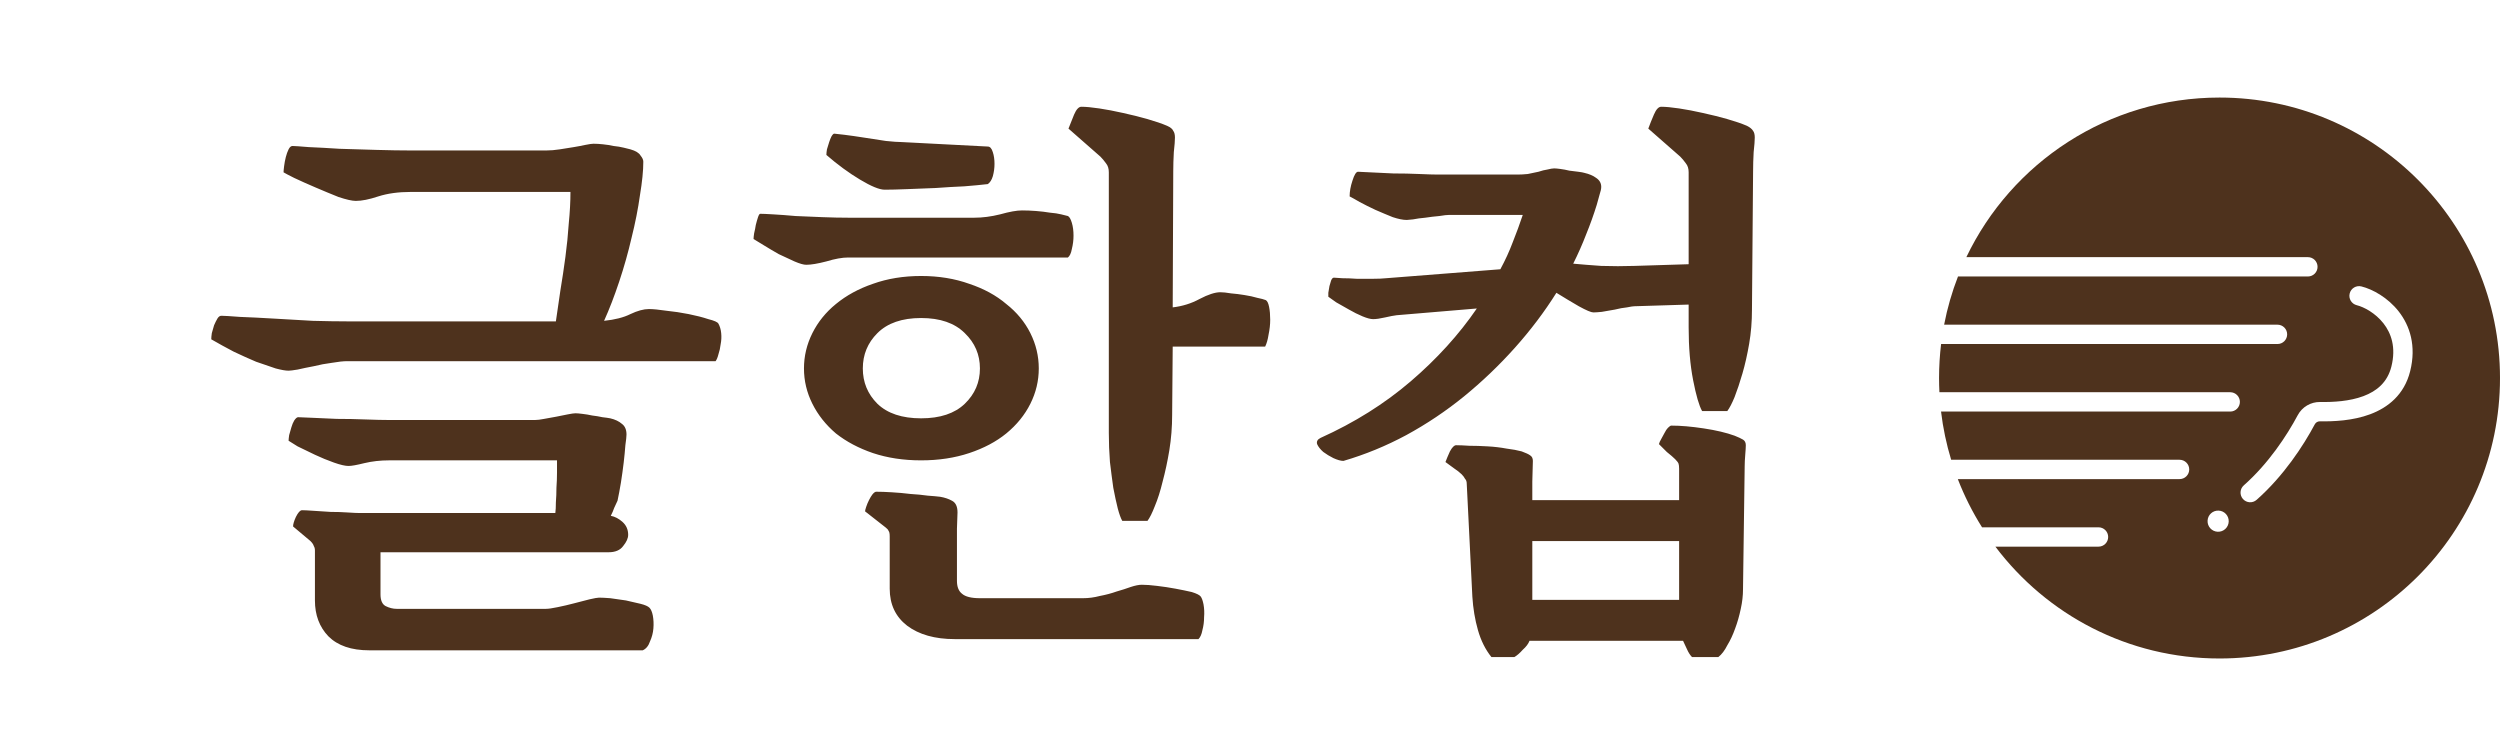
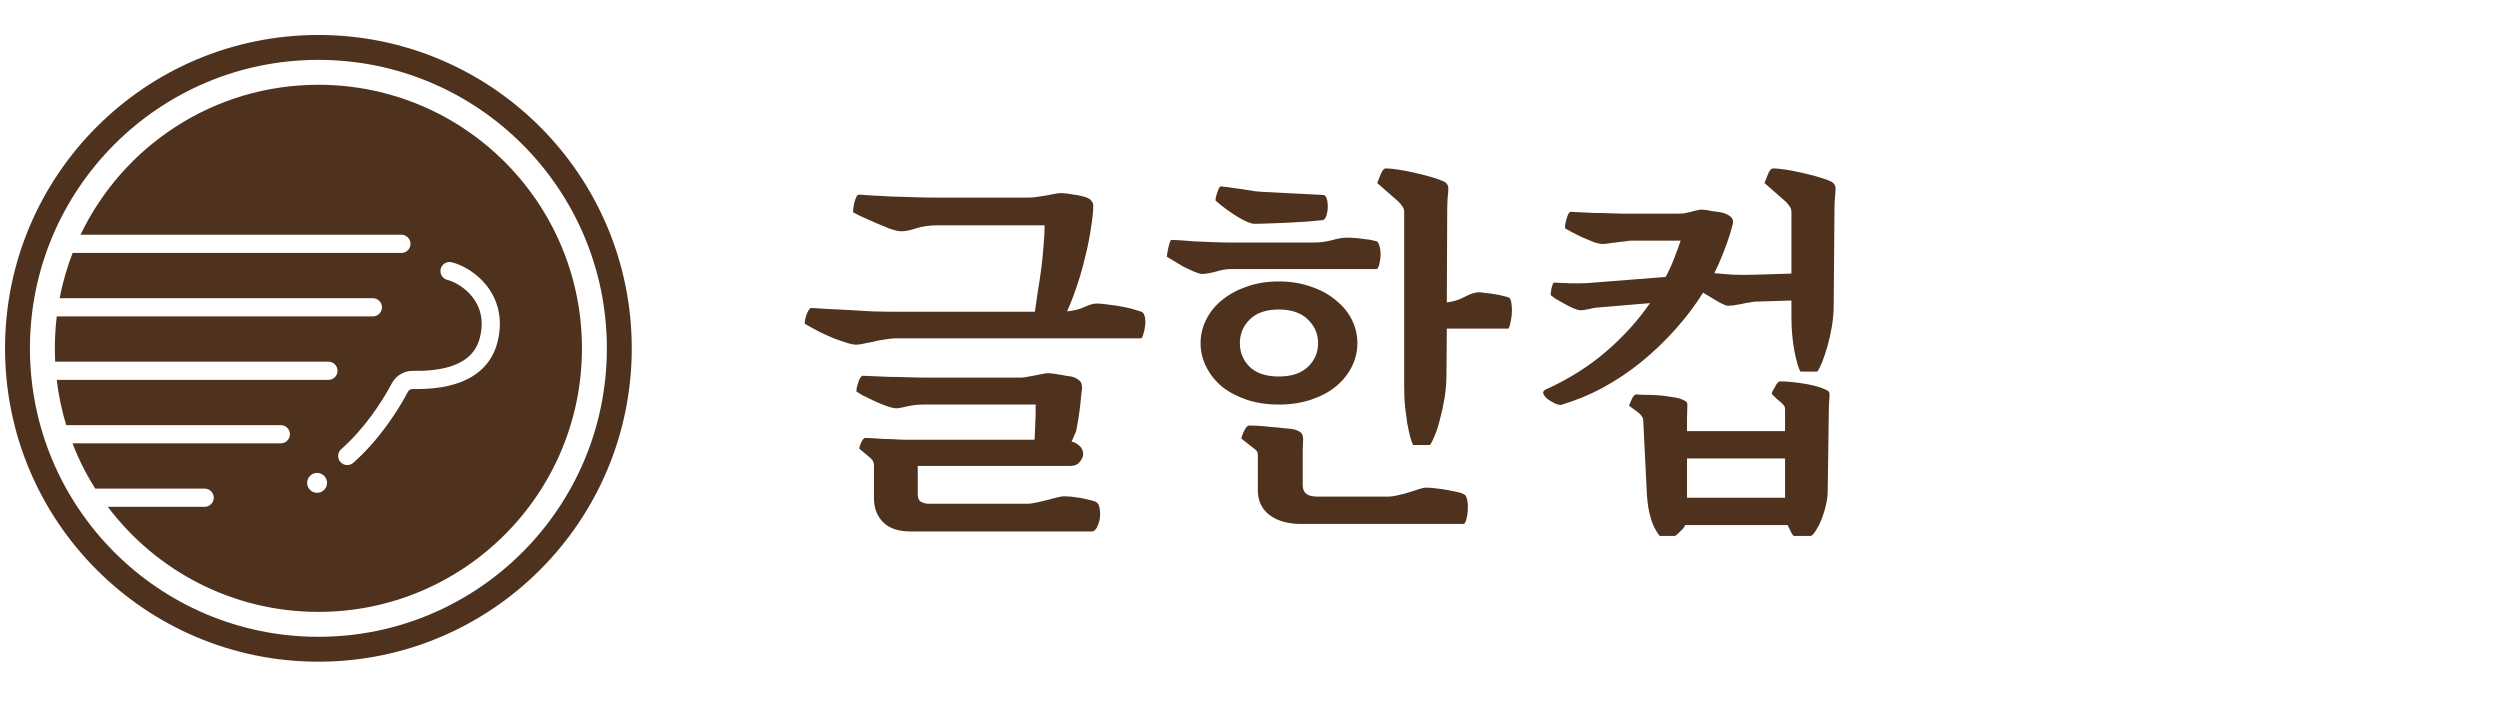
- <svg xmlns="http://www.w3.org/2000/svg" width="182" height="55" viewBox="0 0 182 55" fill="none">
-   <path fill-rule="evenodd" clip-rule="evenodd" d="M161.581 47.938C172.858 47.938 182 38.797 182 27.52C182 16.243 172.858 7.102 161.581 7.102C153.456 7.102 146.438 11.848 143.151 18.72H168.014C168.403 18.72 168.718 19.036 168.718 19.424C168.718 19.813 168.403 20.128 168.014 20.128H142.542C142.105 21.253 141.765 22.426 141.532 23.637H165.801C166.19 23.637 166.505 23.952 166.505 24.341C166.505 24.73 166.19 25.045 165.801 25.045H141.312C141.214 25.856 141.163 26.682 141.163 27.52C141.163 27.867 141.172 28.212 141.189 28.554H162.36C162.748 28.554 163.064 28.869 163.064 29.258C163.064 29.647 162.748 29.962 162.36 29.962H141.308C141.451 31.167 141.7 32.34 142.044 33.471H158.672C159.06 33.471 159.376 33.786 159.376 34.175C159.376 34.564 159.06 34.879 158.672 34.879H142.529C143.006 36.111 143.598 37.285 144.293 38.388H152.771C153.16 38.388 153.475 38.703 153.475 39.092C153.475 39.481 153.16 39.796 152.771 39.796H145.264C148.991 44.741 154.913 47.938 161.581 47.938ZM171.911 20.852C171.533 20.757 171.151 20.987 171.057 21.364C170.962 21.741 171.192 22.123 171.569 22.218C172.102 22.351 172.925 22.788 173.515 23.539C174.081 24.261 174.443 25.285 174.094 26.681C173.806 27.833 173.036 28.472 172.054 28.839C171.044 29.216 169.86 29.281 168.907 29.265C168.223 29.254 167.593 29.628 167.273 30.229C166.49 31.698 165.15 33.743 163.349 35.334C163.057 35.591 163.03 36.036 163.287 36.327C163.544 36.619 163.989 36.647 164.281 36.389C166.252 34.648 167.686 32.447 168.516 30.891C168.589 30.754 168.731 30.67 168.883 30.673C169.886 30.689 171.284 30.63 172.547 30.158C173.838 29.676 175.031 28.741 175.46 27.023C175.921 25.179 175.44 23.713 174.623 22.67C173.828 21.658 172.728 21.056 171.911 20.852ZM162.25 37.974C162.232 38.4 161.873 38.73 161.447 38.711C161.022 38.693 160.692 38.334 160.711 37.908C160.729 37.483 161.088 37.153 161.514 37.172C161.939 37.19 162.269 37.549 162.25 37.974Z" fill="#4E321D" />
-   <path d="M52.299 23.56C52.408 23.75 52.476 23.981 52.503 24.253C52.53 24.525 52.517 24.797 52.462 25.069C52.435 25.314 52.381 25.559 52.299 25.803C52.245 26.021 52.177 26.184 52.095 26.293H25.293C24.994 26.293 24.613 26.334 24.151 26.415C23.715 26.47 23.28 26.551 22.845 26.66C22.41 26.742 22.016 26.823 21.662 26.905C21.336 26.959 21.118 26.986 21.009 26.986C20.792 26.986 20.479 26.932 20.071 26.823C19.663 26.687 19.187 26.524 18.643 26.334C18.127 26.116 17.582 25.871 17.011 25.599C16.44 25.3 15.896 25.001 15.38 24.702C15.38 24.593 15.393 24.444 15.42 24.253C15.475 24.063 15.529 23.872 15.584 23.682C15.665 23.492 15.747 23.328 15.828 23.192C15.91 23.056 16.005 22.988 16.114 22.988C16.304 22.988 16.753 23.016 17.46 23.07C18.194 23.097 19.01 23.138 19.908 23.192C20.832 23.247 21.784 23.301 22.764 23.356C23.743 23.383 24.586 23.396 25.293 23.396H40.468C40.577 22.689 40.686 21.941 40.795 21.153C40.931 20.337 41.053 19.521 41.162 18.705C41.271 17.889 41.352 17.073 41.407 16.257C41.488 15.441 41.529 14.68 41.529 13.973H29.903C29.005 13.973 28.216 14.082 27.537 14.299C26.884 14.517 26.34 14.626 25.905 14.626C25.633 14.626 25.211 14.53 24.64 14.34C24.096 14.122 23.539 13.891 22.968 13.646C22.396 13.402 21.88 13.171 21.417 12.953C20.982 12.735 20.724 12.599 20.642 12.545C20.642 12.463 20.656 12.314 20.683 12.096C20.71 11.879 20.751 11.661 20.805 11.444C20.86 11.226 20.928 11.036 21.009 10.872C21.091 10.709 21.186 10.628 21.295 10.628C21.431 10.628 21.825 10.655 22.478 10.709C23.131 10.736 23.878 10.777 24.722 10.832C25.592 10.859 26.489 10.886 27.414 10.913C28.339 10.94 29.168 10.954 29.903 10.954H39.775C40.074 10.954 40.401 10.927 40.754 10.872C41.108 10.818 41.448 10.764 41.774 10.709C42.1 10.655 42.386 10.6 42.631 10.546C42.903 10.492 43.093 10.464 43.202 10.464C43.419 10.464 43.651 10.478 43.895 10.505C44.167 10.532 44.426 10.573 44.67 10.628C44.942 10.655 45.187 10.696 45.405 10.75C45.622 10.804 45.785 10.845 45.894 10.872C46.275 10.981 46.52 11.131 46.629 11.321C46.764 11.484 46.833 11.634 46.833 11.77C46.833 12.423 46.751 13.239 46.588 14.218C46.452 15.197 46.248 16.23 45.976 17.318C45.731 18.379 45.432 19.439 45.078 20.5C44.725 21.561 44.358 22.513 43.977 23.356C44.766 23.274 45.405 23.111 45.894 22.866C46.411 22.621 46.86 22.499 47.24 22.499C47.54 22.499 47.961 22.54 48.505 22.621C49.049 22.676 49.593 22.757 50.137 22.866C50.681 22.975 51.157 23.097 51.565 23.233C52 23.342 52.245 23.451 52.299 23.56ZM47.281 44.243C47.39 44.352 47.472 44.542 47.526 44.814C47.58 45.113 47.594 45.426 47.567 45.752C47.54 46.078 47.458 46.391 47.322 46.69C47.213 47.017 47.036 47.234 46.792 47.343H26.884C25.578 47.343 24.586 47.003 23.906 46.323C23.253 45.643 22.927 44.773 22.927 43.712V40.082C22.927 39.946 22.899 39.837 22.845 39.755C22.818 39.646 22.736 39.524 22.6 39.388L21.336 38.327C21.336 38.164 21.404 37.933 21.54 37.634C21.703 37.307 21.852 37.144 21.988 37.144C22.152 37.144 22.424 37.158 22.804 37.185C23.212 37.212 23.634 37.239 24.069 37.267C24.504 37.267 24.912 37.28 25.293 37.307C25.701 37.335 26 37.348 26.19 37.348H40.428C40.455 37.158 40.468 36.9 40.468 36.573C40.496 36.22 40.509 35.866 40.509 35.513C40.536 35.132 40.55 34.765 40.55 34.411C40.55 34.057 40.55 33.758 40.55 33.514H28.312C27.686 33.514 27.088 33.582 26.517 33.718C25.973 33.854 25.592 33.922 25.374 33.922C25.13 33.922 24.776 33.84 24.314 33.677C23.851 33.514 23.389 33.323 22.927 33.106C22.464 32.888 22.043 32.684 21.662 32.494C21.308 32.276 21.091 32.14 21.009 32.086C21.009 32.004 21.023 31.868 21.05 31.678C21.105 31.488 21.159 31.297 21.213 31.107C21.268 30.916 21.336 30.753 21.417 30.617C21.526 30.454 21.621 30.372 21.703 30.372C21.812 30.372 22.138 30.386 22.682 30.413C23.226 30.44 23.838 30.468 24.518 30.495C25.225 30.495 25.918 30.508 26.598 30.536C27.305 30.563 27.877 30.576 28.312 30.576H38.959C39.122 30.576 39.34 30.549 39.612 30.495C39.911 30.44 40.21 30.386 40.509 30.332C40.809 30.277 41.08 30.223 41.325 30.168C41.597 30.114 41.788 30.087 41.896 30.087C42.005 30.087 42.168 30.1 42.386 30.128C42.631 30.155 42.875 30.196 43.12 30.25C43.365 30.277 43.61 30.318 43.855 30.372C44.099 30.4 44.29 30.427 44.426 30.454C44.779 30.536 45.065 30.672 45.282 30.862C45.5 31.025 45.609 31.284 45.609 31.637C45.609 31.773 45.581 32.031 45.527 32.412C45.5 32.793 45.459 33.214 45.405 33.677C45.35 34.139 45.282 34.629 45.201 35.145C45.119 35.635 45.038 36.07 44.956 36.451C44.874 36.641 44.793 36.818 44.711 36.981C44.657 37.144 44.575 37.335 44.466 37.552C44.766 37.607 45.051 37.756 45.323 38.001C45.595 38.246 45.731 38.559 45.731 38.939C45.731 39.184 45.609 39.456 45.364 39.755C45.146 40.054 44.793 40.204 44.303 40.204H27.7V43.264C27.7 43.699 27.822 43.984 28.067 44.12C28.339 44.256 28.611 44.324 28.883 44.324H39.734C39.925 44.324 40.21 44.283 40.591 44.202C40.999 44.12 41.407 44.025 41.815 43.916C42.223 43.807 42.59 43.712 42.916 43.631C43.27 43.549 43.501 43.508 43.61 43.508C43.8 43.508 44.072 43.522 44.426 43.549C44.806 43.604 45.187 43.658 45.568 43.712C45.949 43.794 46.302 43.876 46.629 43.957C46.955 44.039 47.172 44.134 47.281 44.243ZM92.145 21.846C92.253 21.901 92.335 22.064 92.389 22.336C92.444 22.608 92.471 22.921 92.471 23.274C92.471 23.628 92.43 23.995 92.349 24.375C92.294 24.729 92.213 25.015 92.104 25.232H85.373L85.332 30.209C85.332 31.079 85.264 31.936 85.128 32.779C84.992 33.595 84.829 34.357 84.638 35.064C84.475 35.744 84.285 36.342 84.067 36.859C83.877 37.348 83.7 37.702 83.537 37.919H81.701C81.592 37.729 81.484 37.43 81.375 37.022C81.266 36.587 81.157 36.084 81.048 35.513C80.967 34.941 80.885 34.316 80.804 33.636C80.749 32.929 80.722 32.222 80.722 31.515V12.545C80.722 12.273 80.654 12.056 80.518 11.892C80.382 11.702 80.246 11.539 80.11 11.403L77.785 9.363C77.921 9.037 78.057 8.697 78.193 8.343C78.356 7.962 78.533 7.772 78.723 7.772C79.049 7.772 79.484 7.813 80.028 7.894C80.572 7.976 81.144 8.085 81.742 8.221C82.367 8.357 82.966 8.506 83.537 8.669C84.108 8.833 84.584 8.996 84.965 9.159C85.209 9.268 85.359 9.39 85.413 9.526C85.495 9.635 85.536 9.798 85.536 10.016C85.536 10.233 85.509 10.587 85.454 11.076C85.427 11.566 85.413 12.028 85.413 12.463L85.373 22.377C86.08 22.295 86.732 22.091 87.331 21.765C87.956 21.438 88.459 21.275 88.84 21.275C89.031 21.275 89.289 21.302 89.615 21.357C89.942 21.384 90.268 21.425 90.594 21.479C90.948 21.534 91.261 21.602 91.533 21.683C91.805 21.738 92.009 21.792 92.145 21.846ZM71.91 13.402C71.448 13.456 70.877 13.511 70.197 13.565C69.544 13.592 68.851 13.633 68.116 13.687C67.409 13.714 66.716 13.742 66.036 13.769C65.383 13.796 64.839 13.81 64.404 13.81C64.023 13.81 63.425 13.565 62.609 13.075C61.793 12.586 60.977 11.988 60.161 11.28C60.161 11.172 60.175 11.036 60.202 10.872C60.257 10.682 60.311 10.505 60.365 10.342C60.42 10.179 60.474 10.043 60.529 9.934C60.61 9.798 60.678 9.73 60.732 9.73C60.787 9.73 61.032 9.757 61.467 9.812C61.902 9.866 62.378 9.934 62.895 10.016C63.438 10.097 63.969 10.179 64.486 10.261C65.002 10.315 65.383 10.342 65.628 10.342L71.91 10.668C72.073 10.668 72.196 10.804 72.277 11.076C72.359 11.321 72.4 11.607 72.4 11.933C72.4 12.232 72.359 12.531 72.277 12.831C72.196 13.102 72.073 13.293 71.91 13.402ZM61.752 18.746C61.317 18.746 60.787 18.841 60.161 19.031C59.536 19.195 59.046 19.276 58.693 19.276C58.502 19.276 58.217 19.195 57.836 19.031C57.482 18.868 57.102 18.691 56.694 18.501C56.313 18.284 55.946 18.066 55.592 17.848C55.239 17.631 54.994 17.481 54.858 17.4C54.858 17.318 54.872 17.182 54.899 16.992C54.953 16.774 54.994 16.57 55.021 16.38C55.075 16.162 55.13 15.972 55.184 15.809C55.239 15.645 55.293 15.564 55.347 15.564C55.511 15.564 55.823 15.577 56.286 15.605C56.775 15.632 57.319 15.673 57.918 15.727C58.543 15.754 59.196 15.781 59.876 15.809C60.556 15.836 61.181 15.849 61.752 15.849H70.931C71.529 15.849 72.155 15.768 72.808 15.605C73.488 15.414 74.018 15.319 74.399 15.319C74.725 15.319 75.065 15.333 75.419 15.36C75.772 15.387 76.112 15.428 76.439 15.482C76.765 15.509 77.037 15.55 77.254 15.605C77.499 15.659 77.662 15.7 77.744 15.727C77.853 15.781 77.948 15.945 78.029 16.216C78.111 16.488 78.152 16.801 78.152 17.155C78.152 17.481 78.111 17.808 78.029 18.134C77.975 18.433 77.88 18.637 77.744 18.746H61.752ZM75.623 26.823C75.623 27.721 75.419 28.577 75.011 29.393C74.603 30.209 74.018 30.93 73.257 31.555C72.522 32.154 71.625 32.63 70.564 32.983C69.503 33.337 68.334 33.514 67.056 33.514C65.777 33.514 64.608 33.337 63.547 32.983C62.514 32.63 61.616 32.154 60.855 31.555C60.12 30.93 59.549 30.209 59.141 29.393C58.733 28.577 58.529 27.721 58.529 26.823C58.529 25.926 58.733 25.069 59.141 24.253C59.549 23.437 60.12 22.73 60.855 22.132C61.616 21.506 62.514 21.017 63.547 20.663C64.608 20.282 65.777 20.092 67.056 20.092C68.334 20.092 69.503 20.282 70.564 20.663C71.625 21.017 72.522 21.506 73.257 22.132C74.018 22.73 74.603 23.437 75.011 24.253C75.419 25.069 75.623 25.926 75.623 26.823ZM62.813 26.823C62.813 27.829 63.166 28.686 63.874 29.393C64.608 30.1 65.669 30.454 67.056 30.454C68.443 30.454 69.503 30.1 70.238 29.393C70.972 28.686 71.339 27.829 71.339 26.823C71.339 25.817 70.972 24.96 70.238 24.253C69.503 23.519 68.443 23.152 67.056 23.152C65.669 23.152 64.608 23.519 63.874 24.253C63.166 24.96 62.813 25.817 62.813 26.823ZM83.129 42.57C83.428 42.57 83.795 42.597 84.23 42.652C84.693 42.706 85.141 42.774 85.577 42.856C86.012 42.937 86.406 43.019 86.76 43.1C87.113 43.209 87.331 43.318 87.412 43.427C87.494 43.536 87.562 43.726 87.616 43.998C87.671 44.297 87.684 44.61 87.657 44.936C87.657 45.263 87.616 45.575 87.535 45.874C87.48 46.174 87.385 46.391 87.249 46.527H69.503C68.062 46.527 66.906 46.201 66.036 45.548C65.193 44.895 64.771 43.998 64.771 42.856V39.062C64.771 38.844 64.744 38.708 64.689 38.654C64.662 38.572 64.594 38.491 64.486 38.409L62.976 37.226C62.976 37.172 63.003 37.063 63.058 36.9C63.112 36.736 63.18 36.573 63.262 36.41C63.343 36.247 63.425 36.111 63.507 36.002C63.615 35.866 63.711 35.798 63.792 35.798C64.118 35.798 64.499 35.812 64.934 35.839C65.397 35.866 65.845 35.907 66.281 35.961C66.743 35.989 67.164 36.029 67.545 36.084C67.926 36.111 68.225 36.138 68.443 36.165C68.769 36.22 69.055 36.315 69.299 36.451C69.571 36.587 69.707 36.872 69.707 37.307L69.666 38.491V42.285C69.666 42.72 69.789 43.032 70.034 43.223C70.278 43.44 70.714 43.549 71.339 43.549H78.845C79.253 43.549 79.661 43.495 80.069 43.386C80.504 43.304 80.912 43.196 81.293 43.06C81.674 42.951 82.014 42.842 82.313 42.733C82.639 42.624 82.911 42.57 83.129 42.57ZM127.176 9.159C127.394 9.268 127.543 9.39 127.625 9.526C127.707 9.635 127.747 9.798 127.747 10.016C127.747 10.233 127.72 10.587 127.666 11.076C127.639 11.566 127.625 12.028 127.625 12.463L127.543 22.54C127.543 23.41 127.475 24.239 127.339 25.028C127.203 25.817 127.04 26.538 126.85 27.19C126.66 27.843 126.469 28.414 126.279 28.904C126.088 29.366 125.912 29.706 125.748 29.924H123.913C123.695 29.543 123.478 28.795 123.26 27.68C123.042 26.565 122.934 25.287 122.934 23.845V22.173L118.976 22.295C118.895 22.295 118.718 22.322 118.446 22.377C118.174 22.404 117.875 22.458 117.549 22.54C117.222 22.594 116.91 22.648 116.61 22.703C116.338 22.73 116.134 22.744 115.998 22.744C115.835 22.744 115.482 22.594 114.938 22.295C114.421 21.996 113.877 21.669 113.306 21.316C112.436 22.703 111.429 24.036 110.287 25.314C109.145 26.592 107.907 27.775 106.575 28.863C105.269 29.924 103.869 30.862 102.373 31.678C100.904 32.467 99.381 33.092 97.804 33.554C97.614 33.554 97.369 33.486 97.07 33.35C96.798 33.214 96.553 33.065 96.335 32.902C96.118 32.711 95.968 32.521 95.886 32.331C95.832 32.14 95.914 31.991 96.131 31.882C98.606 30.767 100.796 29.393 102.699 27.762C104.603 26.13 106.208 24.362 107.513 22.458L101.679 22.948C101.462 22.975 101.176 23.029 100.823 23.111C100.469 23.192 100.184 23.233 99.966 23.233C99.776 23.233 99.517 23.165 99.191 23.029C98.865 22.893 98.538 22.73 98.212 22.54C97.885 22.349 97.573 22.173 97.274 22.009C97.002 21.819 96.811 21.683 96.702 21.602C96.702 21.547 96.702 21.452 96.702 21.316C96.73 21.153 96.757 20.989 96.784 20.826C96.838 20.663 96.879 20.527 96.906 20.418C96.961 20.282 97.029 20.214 97.11 20.214C97.219 20.214 97.423 20.228 97.722 20.255C98.049 20.255 98.402 20.269 98.783 20.296C99.164 20.296 99.544 20.296 99.925 20.296C100.333 20.296 100.66 20.282 100.904 20.255L109.226 19.602C109.58 18.95 109.879 18.297 110.124 17.644C110.396 16.964 110.641 16.298 110.858 15.645H105.514C105.351 15.645 105.106 15.673 104.78 15.727C104.453 15.754 104.114 15.795 103.76 15.849C103.434 15.877 103.134 15.917 102.862 15.972C102.618 15.999 102.468 16.013 102.414 16.013C102.142 16.013 101.802 15.945 101.394 15.809C100.986 15.645 100.564 15.469 100.129 15.278C99.721 15.088 99.341 14.898 98.987 14.707C98.661 14.517 98.416 14.381 98.253 14.299C98.253 13.946 98.321 13.565 98.457 13.157C98.593 12.722 98.729 12.504 98.865 12.504C98.919 12.504 99.204 12.518 99.721 12.545C100.238 12.572 100.809 12.599 101.435 12.627C102.087 12.627 102.713 12.64 103.311 12.667C103.937 12.695 104.385 12.708 104.657 12.708H110.491C110.709 12.708 110.953 12.695 111.225 12.667C111.497 12.613 111.756 12.559 112.001 12.504C112.245 12.423 112.463 12.368 112.653 12.341C112.871 12.287 113.034 12.259 113.143 12.259C113.252 12.259 113.401 12.273 113.592 12.3C113.809 12.327 114.027 12.368 114.244 12.423C114.489 12.45 114.707 12.477 114.897 12.504C115.115 12.531 115.264 12.559 115.346 12.586C115.699 12.667 115.985 12.79 116.202 12.953C116.447 13.116 116.57 13.334 116.57 13.606C116.57 13.742 116.529 13.932 116.447 14.177C116.393 14.394 116.325 14.639 116.243 14.911C116.026 15.618 115.767 16.339 115.468 17.073C115.196 17.78 114.883 18.488 114.53 19.195C115.101 19.249 115.781 19.303 116.57 19.358C117.385 19.385 118.188 19.385 118.976 19.358L122.934 19.235V12.545C122.934 12.273 122.866 12.056 122.73 11.892C122.594 11.702 122.458 11.539 122.322 11.403L119.996 9.363C120.105 9.064 120.241 8.724 120.404 8.343C120.567 7.962 120.744 7.772 120.935 7.772C121.261 7.772 121.696 7.813 122.24 7.894C122.784 7.976 123.355 8.085 123.953 8.221C124.579 8.357 125.177 8.506 125.748 8.669C126.32 8.833 126.796 8.996 127.176 9.159ZM126.279 31.719C126.551 31.827 126.755 31.923 126.891 32.004C127.027 32.086 127.095 32.222 127.095 32.412C127.095 32.548 127.081 32.779 127.054 33.106C127.027 33.432 127.013 33.704 127.013 33.922L126.891 42.896C126.891 43.359 126.836 43.835 126.728 44.324C126.619 44.841 126.483 45.317 126.32 45.752C126.156 46.214 125.966 46.622 125.748 46.976C125.558 47.357 125.34 47.642 125.096 47.833H123.178C123.042 47.697 122.92 47.506 122.811 47.261C122.702 47.044 122.607 46.84 122.526 46.65H111.348C111.266 46.867 111.103 47.085 110.858 47.302C110.641 47.547 110.437 47.724 110.246 47.833H108.574C108.139 47.289 107.812 46.636 107.595 45.874C107.377 45.113 107.241 44.297 107.187 43.427L106.779 35.227C106.779 35.064 106.738 34.941 106.656 34.86C106.602 34.751 106.52 34.642 106.412 34.533C106.276 34.398 106.085 34.248 105.841 34.085C105.623 33.922 105.419 33.772 105.229 33.636C105.31 33.418 105.419 33.16 105.555 32.861C105.718 32.562 105.868 32.412 106.004 32.412C106.248 32.412 106.575 32.426 106.983 32.453C107.391 32.453 107.826 32.467 108.288 32.494C108.778 32.521 109.24 32.575 109.675 32.657C110.11 32.711 110.478 32.779 110.777 32.861C111.076 32.97 111.28 33.065 111.389 33.146C111.525 33.228 111.593 33.364 111.593 33.554L111.552 35.064V36.41H122.24V34.126C122.24 33.962 122.226 33.84 122.199 33.758C122.172 33.677 122.09 33.568 121.955 33.432C121.819 33.296 121.615 33.119 121.343 32.902C121.098 32.657 120.907 32.467 120.771 32.331C120.799 32.222 120.853 32.099 120.935 31.963C121.016 31.8 121.098 31.651 121.179 31.515C121.261 31.352 121.343 31.229 121.424 31.148C121.533 31.039 121.615 30.984 121.669 30.984C122.349 30.984 123.138 31.052 124.035 31.188C124.933 31.324 125.68 31.501 126.279 31.719ZM122.24 39.388H111.552V43.672H122.24V39.388Z" fill="#4E321D" />
+ <svg xmlns="http://www.w3.org/2000/svg" width="167" height="47" viewBox="0 0 167 47" fill="none">
+   <circle cx="21.269" cy="23.269" r="20.101" stroke="#4E321D" stroke-width="1.663" />
+   <path fill-rule="evenodd" clip-rule="evenodd" d="M21.269 40.874C30.992 40.874 38.874 32.992 38.874 23.269C38.874 13.546 30.992 5.663 21.269 5.663C14.262 5.663 8.212 9.756 5.378 15.682H26.815C27.15 15.682 27.422 15.954 27.422 16.289C27.422 16.624 27.15 16.896 26.815 16.896H4.852C4.476 17.866 4.182 18.877 3.981 19.921H24.907C25.243 19.921 25.515 20.193 25.515 20.528C25.515 20.863 25.243 21.135 24.907 21.135H3.792C3.707 21.835 3.664 22.547 3.664 23.269C3.664 23.568 3.671 23.865 3.686 24.161H21.94C22.275 24.161 22.547 24.433 22.547 24.768C22.547 25.103 22.275 25.375 21.94 25.375H3.788C3.912 26.414 4.126 27.425 4.423 28.4H18.76C19.095 28.4 19.367 28.672 19.367 29.007C19.367 29.342 19.095 29.614 18.76 29.614H4.842C5.252 30.676 5.763 31.689 6.362 32.64H13.673C14.008 32.64 14.28 32.912 14.28 33.247C14.28 33.582 14.008 33.854 13.673 33.854H7.2C10.413 38.118 15.519 40.874 21.269 40.874ZM30.175 17.519C29.85 17.438 29.521 17.636 29.439 17.961C29.358 18.286 29.556 18.616 29.881 18.697C30.34 18.812 31.05 19.188 31.558 19.837C32.047 20.459 32.359 21.341 32.058 22.546C31.81 23.539 31.146 24.09 30.299 24.406C29.428 24.732 28.407 24.787 27.585 24.773C26.996 24.764 26.453 25.086 26.177 25.604C25.501 26.872 24.346 28.634 22.793 30.006C22.542 30.228 22.518 30.611 22.74 30.863C22.962 31.114 23.346 31.138 23.597 30.916C25.297 29.415 26.533 27.517 27.248 26.175C27.311 26.057 27.434 25.985 27.565 25.987C28.43 26.002 29.636 25.95 30.724 25.544C31.837 25.128 32.866 24.321 33.236 22.84C33.633 21.25 33.219 19.986 32.514 19.087C31.829 18.214 30.88 17.695 30.175 17.519ZM21.846 32.283C21.83 32.65 21.52 32.934 21.153 32.919C20.787 32.903 20.502 32.593 20.518 32.226C20.534 31.86 20.844 31.575 21.21 31.591C21.577 31.607 21.861 31.917 21.846 32.283Z" fill="#4E321D" />
+   <path d="M76.38 20.925C76.447 21.042 76.489 21.183 76.505 21.35C76.522 21.517 76.514 21.683 76.48 21.85C76.464 22 76.43 22.15 76.38 22.3C76.347 22.433 76.305 22.533 76.255 22.6H59.83C59.647 22.6 59.414 22.625 59.13 22.675C58.864 22.708 58.597 22.758 58.33 22.825C58.064 22.875 57.822 22.925 57.605 22.975C57.405 23.008 57.272 23.025 57.205 23.025C57.072 23.025 56.88 22.992 56.63 22.925C56.38 22.842 56.089 22.742 55.755 22.625C55.439 22.492 55.105 22.342 54.755 22.175C54.405 21.992 54.072 21.808 53.755 21.625C53.755 21.558 53.764 21.467 53.78 21.35C53.814 21.233 53.847 21.117 53.88 21C53.93 20.883 53.98 20.783 54.03 20.7C54.08 20.617 54.139 20.575 54.205 20.575C54.322 20.575 54.597 20.592 55.03 20.625C55.48 20.642 55.98 20.667 56.53 20.7C57.097 20.733 57.68 20.767 58.28 20.8C58.88 20.817 59.397 20.825 59.83 20.825H69.13C69.197 20.392 69.264 19.933 69.33 19.45C69.414 18.95 69.489 18.45 69.555 17.95C69.622 17.45 69.672 16.95 69.705 16.45C69.755 15.95 69.78 15.483 69.78 15.05H62.655C62.105 15.05 61.622 15.117 61.205 15.25C60.805 15.383 60.472 15.45 60.205 15.45C60.039 15.45 59.78 15.392 59.43 15.275C59.097 15.142 58.755 15 58.405 14.85C58.055 14.7 57.739 14.558 57.455 14.425C57.189 14.292 57.03 14.208 56.98 14.175C56.98 14.125 56.989 14.033 57.005 13.9C57.022 13.767 57.047 13.633 57.08 13.5C57.114 13.367 57.155 13.25 57.205 13.15C57.255 13.05 57.314 13 57.38 13C57.464 13 57.705 13.017 58.105 13.05C58.505 13.067 58.964 13.092 59.48 13.125C60.014 13.142 60.564 13.158 61.13 13.175C61.697 13.192 62.205 13.2 62.655 13.2H68.705C68.889 13.2 69.089 13.183 69.305 13.15C69.522 13.117 69.73 13.083 69.93 13.05C70.13 13.017 70.305 12.983 70.455 12.95C70.622 12.917 70.739 12.9 70.805 12.9C70.939 12.9 71.08 12.908 71.23 12.925C71.397 12.942 71.555 12.967 71.705 13C71.872 13.017 72.022 13.042 72.155 13.075C72.289 13.108 72.389 13.133 72.455 13.15C72.689 13.217 72.839 13.308 72.905 13.425C72.989 13.525 73.03 13.617 73.03 13.7C73.03 14.1 72.98 14.6 72.88 15.2C72.797 15.8 72.672 16.433 72.505 17.1C72.355 17.75 72.172 18.4 71.955 19.05C71.739 19.7 71.514 20.283 71.28 20.8C71.764 20.75 72.155 20.65 72.455 20.5C72.772 20.35 73.047 20.275 73.28 20.275C73.464 20.275 73.722 20.3 74.055 20.35C74.389 20.383 74.722 20.433 75.055 20.5C75.389 20.567 75.68 20.642 75.93 20.725C76.197 20.792 76.347 20.858 76.38 20.925ZM73.305 33.6C73.372 33.667 73.422 33.783 73.455 33.95C73.489 34.133 73.497 34.325 73.48 34.525C73.464 34.725 73.414 34.917 73.33 35.1C73.264 35.3 73.155 35.433 73.005 35.5H60.805C60.005 35.5 59.397 35.292 58.98 34.875C58.58 34.458 58.38 33.925 58.38 33.275V31.05C58.38 30.967 58.364 30.9 58.33 30.85C58.314 30.783 58.264 30.708 58.18 30.625L57.405 29.975C57.405 29.875 57.447 29.733 57.53 29.55C57.63 29.35 57.722 29.25 57.805 29.25C57.905 29.25 58.072 29.258 58.305 29.275C58.555 29.292 58.814 29.308 59.08 29.325C59.347 29.325 59.597 29.333 59.83 29.35C60.08 29.367 60.264 29.375 60.38 29.375H69.105C69.122 29.258 69.13 29.1 69.13 28.9C69.147 28.683 69.155 28.467 69.155 28.25C69.172 28.017 69.18 27.792 69.18 27.575C69.18 27.358 69.18 27.175 69.18 27.025H61.68C61.297 27.025 60.93 27.067 60.58 27.15C60.247 27.233 60.014 27.275 59.88 27.275C59.73 27.275 59.514 27.225 59.23 27.125C58.947 27.025 58.664 26.908 58.38 26.775C58.097 26.642 57.839 26.517 57.605 26.4C57.389 26.267 57.255 26.183 57.205 26.15C57.205 26.1 57.214 26.017 57.23 25.9C57.264 25.783 57.297 25.667 57.33 25.55C57.364 25.433 57.405 25.333 57.455 25.25C57.522 25.15 57.58 25.1 57.63 25.1C57.697 25.1 57.897 25.108 58.23 25.125C58.564 25.142 58.939 25.158 59.355 25.175C59.789 25.175 60.214 25.183 60.63 25.2C61.064 25.217 61.414 25.225 61.68 25.225H68.205C68.305 25.225 68.439 25.208 68.605 25.175C68.789 25.142 68.972 25.108 69.155 25.075C69.339 25.042 69.505 25.008 69.655 24.975C69.822 24.942 69.939 24.925 70.005 24.925C70.072 24.925 70.172 24.933 70.305 24.95C70.455 24.967 70.605 24.992 70.755 25.025C70.905 25.042 71.055 25.067 71.205 25.1C71.355 25.117 71.472 25.133 71.555 25.15C71.772 25.2 71.947 25.283 72.08 25.4C72.214 25.5 72.28 25.658 72.28 25.875C72.28 25.958 72.264 26.117 72.23 26.35C72.214 26.583 72.189 26.842 72.155 27.125C72.122 27.408 72.08 27.708 72.03 28.025C71.98 28.325 71.93 28.592 71.88 28.825C71.83 28.942 71.78 29.05 71.73 29.15C71.697 29.25 71.647 29.367 71.58 29.5C71.764 29.533 71.939 29.625 72.105 29.775C72.272 29.925 72.355 30.117 72.355 30.35C72.355 30.5 72.28 30.667 72.13 30.85C71.997 31.033 71.78 31.125 71.48 31.125H61.305V33C61.305 33.267 61.38 33.442 61.53 33.525C61.697 33.608 61.864 33.65 62.03 33.65H68.68C68.797 33.65 68.972 33.625 69.205 33.575C69.455 33.525 69.705 33.467 69.955 33.4C70.205 33.333 70.43 33.275 70.63 33.225C70.847 33.175 70.989 33.15 71.055 33.15C71.172 33.15 71.339 33.158 71.555 33.175C71.789 33.208 72.022 33.242 72.255 33.275C72.489 33.325 72.705 33.375 72.905 33.425C73.105 33.475 73.239 33.533 73.305 33.6ZM100.799 19.875C100.865 19.908 100.915 20.008 100.949 20.175C100.982 20.342 100.999 20.533 100.999 20.75C100.999 20.967 100.974 21.192 100.924 21.425C100.89 21.642 100.84 21.817 100.774 21.95H96.648L96.624 25C96.624 25.533 96.582 26.058 96.499 26.575C96.415 27.075 96.315 27.542 96.198 27.975C96.099 28.392 95.982 28.758 95.849 29.075C95.732 29.375 95.624 29.592 95.523 29.725H94.398C94.332 29.608 94.265 29.425 94.198 29.175C94.132 28.908 94.065 28.6 93.999 28.25C93.948 27.9 93.898 27.517 93.849 27.1C93.815 26.667 93.799 26.233 93.799 25.8V14.175C93.799 14.008 93.757 13.875 93.674 13.775C93.59 13.658 93.507 13.558 93.424 13.475L91.999 12.225C92.082 12.025 92.165 11.817 92.249 11.6C92.349 11.367 92.457 11.25 92.573 11.25C92.773 11.25 93.04 11.275 93.374 11.325C93.707 11.375 94.057 11.442 94.424 11.525C94.807 11.608 95.174 11.7 95.523 11.8C95.874 11.9 96.165 12 96.398 12.1C96.549 12.167 96.64 12.242 96.674 12.325C96.724 12.392 96.749 12.492 96.749 12.625C96.749 12.758 96.732 12.975 96.698 13.275C96.682 13.575 96.674 13.858 96.674 14.125L96.648 20.2C97.082 20.15 97.482 20.025 97.849 19.825C98.232 19.625 98.54 19.525 98.773 19.525C98.89 19.525 99.049 19.542 99.249 19.575C99.448 19.592 99.648 19.617 99.849 19.65C100.065 19.683 100.257 19.725 100.424 19.775C100.59 19.808 100.715 19.842 100.799 19.875ZM88.398 14.7C88.115 14.733 87.765 14.767 87.349 14.8C86.948 14.817 86.523 14.842 86.073 14.875C85.64 14.892 85.215 14.908 84.799 14.925C84.398 14.942 84.065 14.95 83.799 14.95C83.565 14.95 83.198 14.8 82.698 14.5C82.198 14.2 81.698 13.833 81.198 13.4C81.198 13.333 81.207 13.25 81.224 13.15C81.257 13.033 81.29 12.925 81.323 12.825C81.357 12.725 81.39 12.642 81.424 12.575C81.474 12.492 81.515 12.45 81.549 12.45C81.582 12.45 81.732 12.467 81.999 12.5C82.265 12.533 82.557 12.575 82.874 12.625C83.207 12.675 83.532 12.725 83.849 12.775C84.165 12.808 84.398 12.825 84.549 12.825L88.398 13.025C88.499 13.025 88.573 13.108 88.624 13.275C88.674 13.425 88.698 13.6 88.698 13.8C88.698 13.983 88.674 14.167 88.624 14.35C88.573 14.517 88.499 14.633 88.398 14.7ZM82.174 17.975C81.907 17.975 81.582 18.033 81.198 18.15C80.815 18.25 80.515 18.3 80.299 18.3C80.182 18.3 80.007 18.25 79.773 18.15C79.557 18.05 79.323 17.942 79.073 17.825C78.84 17.692 78.615 17.558 78.398 17.425C78.182 17.292 78.032 17.2 77.948 17.15C77.948 17.1 77.957 17.017 77.974 16.9C78.007 16.767 78.032 16.642 78.049 16.525C78.082 16.392 78.115 16.275 78.148 16.175C78.182 16.075 78.215 16.025 78.249 16.025C78.349 16.025 78.54 16.033 78.823 16.05C79.124 16.067 79.457 16.092 79.823 16.125C80.207 16.142 80.607 16.158 81.023 16.175C81.44 16.192 81.823 16.2 82.174 16.2H87.799C88.165 16.2 88.549 16.15 88.948 16.05C89.365 15.933 89.69 15.875 89.924 15.875C90.124 15.875 90.332 15.883 90.549 15.9C90.765 15.917 90.974 15.942 91.174 15.975C91.374 15.992 91.54 16.017 91.674 16.05C91.823 16.083 91.924 16.108 91.974 16.125C92.04 16.158 92.099 16.258 92.148 16.425C92.198 16.592 92.224 16.783 92.224 17C92.224 17.2 92.198 17.4 92.148 17.6C92.115 17.783 92.057 17.908 91.974 17.975H82.174ZM90.674 22.925C90.674 23.475 90.549 24 90.299 24.5C90.049 25 89.69 25.442 89.224 25.825C88.773 26.192 88.224 26.483 87.573 26.7C86.924 26.917 86.207 27.025 85.424 27.025C84.64 27.025 83.924 26.917 83.273 26.7C82.64 26.483 82.09 26.192 81.624 25.825C81.174 25.442 80.823 25 80.573 24.5C80.323 24 80.198 23.475 80.198 22.925C80.198 22.375 80.323 21.85 80.573 21.35C80.823 20.85 81.174 20.417 81.624 20.05C82.09 19.667 82.64 19.367 83.273 19.15C83.924 18.917 84.64 18.8 85.424 18.8C86.207 18.8 86.924 18.917 87.573 19.15C88.224 19.367 88.773 19.667 89.224 20.05C89.69 20.417 90.049 20.85 90.299 21.35C90.549 21.85 90.674 22.375 90.674 22.925ZM82.823 22.925C82.823 23.542 83.04 24.067 83.474 24.5C83.924 24.933 84.573 25.15 85.424 25.15C86.273 25.15 86.924 24.933 87.374 24.5C87.823 24.067 88.049 23.542 88.049 22.925C88.049 22.308 87.823 21.783 87.374 21.35C86.924 20.9 86.273 20.675 85.424 20.675C84.573 20.675 83.924 20.9 83.474 21.35C83.04 21.783 82.823 22.308 82.823 22.925ZM95.273 32.575C95.457 32.575 95.682 32.592 95.948 32.625C96.232 32.658 96.507 32.7 96.773 32.75C97.04 32.8 97.282 32.85 97.499 32.9C97.715 32.967 97.849 33.033 97.898 33.1C97.948 33.167 97.99 33.283 98.023 33.45C98.057 33.633 98.065 33.825 98.049 34.025C98.049 34.225 98.023 34.417 97.974 34.6C97.94 34.783 97.882 34.917 97.799 35H86.924C86.04 35 85.332 34.8 84.799 34.4C84.282 34 84.023 33.45 84.023 32.75V30.425C84.023 30.292 84.007 30.208 83.974 30.175C83.957 30.125 83.915 30.075 83.849 30.025L82.924 29.3C82.924 29.267 82.94 29.2 82.974 29.1C83.007 29 83.049 28.9 83.099 28.8C83.148 28.7 83.198 28.617 83.249 28.55C83.315 28.467 83.374 28.425 83.424 28.425C83.624 28.425 83.857 28.433 84.124 28.45C84.407 28.467 84.682 28.492 84.948 28.525C85.232 28.542 85.49 28.567 85.724 28.6C85.957 28.617 86.14 28.633 86.273 28.65C86.474 28.683 86.648 28.742 86.799 28.825C86.965 28.908 87.049 29.083 87.049 29.35L87.023 30.075V32.4C87.023 32.667 87.099 32.858 87.249 32.975C87.398 33.108 87.665 33.175 88.049 33.175H92.648C92.898 33.175 93.148 33.142 93.398 33.075C93.665 33.025 93.915 32.958 94.148 32.875C94.382 32.808 94.59 32.742 94.773 32.675C94.974 32.608 95.14 32.575 95.273 32.575ZM122.267 12.1C122.4 12.167 122.492 12.242 122.542 12.325C122.592 12.392 122.617 12.492 122.617 12.625C122.617 12.758 122.6 12.975 122.567 13.275C122.55 13.575 122.542 13.858 122.542 14.125L122.492 20.3C122.492 20.833 122.45 21.342 122.367 21.825C122.283 22.308 122.183 22.75 122.067 23.15C121.95 23.55 121.833 23.9 121.717 24.2C121.6 24.483 121.492 24.692 121.392 24.825H120.267C120.133 24.592 120 24.133 119.867 23.45C119.733 22.767 119.667 21.983 119.667 21.1V20.075L117.242 20.15C117.192 20.15 117.083 20.167 116.917 20.2C116.75 20.217 116.567 20.25 116.367 20.3C116.167 20.333 115.975 20.367 115.792 20.4C115.625 20.417 115.5 20.425 115.417 20.425C115.317 20.425 115.1 20.333 114.767 20.15C114.45 19.967 114.117 19.767 113.767 19.55C113.233 20.4 112.617 21.217 111.917 22C111.217 22.783 110.458 23.508 109.642 24.175C108.842 24.825 107.983 25.4 107.067 25.9C106.167 26.383 105.233 26.767 104.267 27.05C104.15 27.05 104 27.008 103.817 26.925C103.65 26.842 103.5 26.75 103.367 26.65C103.233 26.533 103.142 26.417 103.092 26.3C103.058 26.183 103.108 26.092 103.242 26.025C104.758 25.342 106.1 24.5 107.267 23.5C108.433 22.5 109.417 21.417 110.217 20.25L106.642 20.55C106.508 20.567 106.333 20.6 106.117 20.65C105.9 20.7 105.725 20.725 105.592 20.725C105.475 20.725 105.317 20.683 105.117 20.6C104.917 20.517 104.717 20.417 104.517 20.3C104.317 20.183 104.125 20.075 103.942 19.975C103.775 19.858 103.658 19.775 103.592 19.725C103.592 19.692 103.592 19.633 103.592 19.55C103.608 19.45 103.625 19.35 103.642 19.25C103.675 19.15 103.7 19.067 103.717 19C103.75 18.917 103.792 18.875 103.842 18.875C103.908 18.875 104.033 18.883 104.217 18.9C104.417 18.9 104.633 18.908 104.867 18.925C105.1 18.925 105.333 18.925 105.567 18.925C105.817 18.925 106.017 18.917 106.167 18.9L111.267 18.5C111.483 18.1 111.667 17.7 111.817 17.3C111.983 16.883 112.133 16.475 112.267 16.075H108.992C108.892 16.075 108.742 16.092 108.542 16.125C108.342 16.142 108.133 16.167 107.917 16.2C107.717 16.217 107.533 16.242 107.367 16.275C107.217 16.292 107.125 16.3 107.092 16.3C106.925 16.3 106.717 16.258 106.467 16.175C106.217 16.075 105.958 15.967 105.692 15.85C105.442 15.733 105.208 15.617 104.992 15.5C104.792 15.383 104.642 15.3 104.542 15.25C104.542 15.033 104.583 14.8 104.667 14.55C104.75 14.283 104.833 14.15 104.917 14.15C104.95 14.15 105.125 14.158 105.442 14.175C105.758 14.192 106.108 14.208 106.492 14.225C106.892 14.225 107.275 14.233 107.642 14.25C108.025 14.267 108.3 14.275 108.467 14.275H112.042C112.175 14.275 112.325 14.267 112.492 14.25C112.658 14.217 112.817 14.183 112.967 14.15C113.117 14.1 113.25 14.067 113.367 14.05C113.5 14.017 113.6 14 113.667 14C113.733 14 113.825 14.008 113.942 14.025C114.075 14.042 114.208 14.067 114.342 14.1C114.492 14.117 114.625 14.133 114.742 14.15C114.875 14.167 114.967 14.183 115.017 14.2C115.233 14.25 115.408 14.325 115.542 14.425C115.692 14.525 115.767 14.658 115.767 14.825C115.767 14.908 115.742 15.025 115.692 15.175C115.658 15.308 115.617 15.458 115.567 15.625C115.433 16.058 115.275 16.5 115.092 16.95C114.925 17.383 114.733 17.817 114.517 18.25C114.867 18.283 115.283 18.317 115.767 18.35C116.267 18.367 116.758 18.367 117.242 18.35L119.667 18.275V14.175C119.667 14.008 119.625 13.875 119.542 13.775C119.458 13.658 119.375 13.558 119.292 13.475L117.867 12.225C117.933 12.042 118.017 11.833 118.117 11.6C118.217 11.367 118.325 11.25 118.442 11.25C118.642 11.25 118.908 11.275 119.242 11.325C119.575 11.375 119.925 11.442 120.292 11.525C120.675 11.608 121.042 11.7 121.392 11.8C121.742 11.9 122.033 12 122.267 12.1ZM121.717 25.925C121.883 25.992 122.008 26.05 122.092 26.1C122.175 26.15 122.217 26.233 122.217 26.35C122.217 26.433 122.208 26.575 122.192 26.775C122.175 26.975 122.167 27.142 122.167 27.275L122.092 32.775C122.092 33.058 122.058 33.35 121.992 33.65C121.925 33.967 121.842 34.258 121.742 34.525C121.642 34.808 121.525 35.058 121.392 35.275C121.275 35.508 121.142 35.683 120.992 35.8H119.817C119.733 35.717 119.658 35.6 119.592 35.45C119.525 35.317 119.467 35.192 119.417 35.075H112.567C112.517 35.208 112.417 35.342 112.267 35.475C112.133 35.625 112.008 35.733 111.892 35.8H110.867C110.6 35.467 110.4 35.067 110.267 34.6C110.133 34.133 110.05 33.633 110.017 33.1L109.767 28.075C109.767 27.975 109.742 27.9 109.692 27.85C109.658 27.783 109.608 27.717 109.542 27.65C109.458 27.567 109.342 27.475 109.192 27.375C109.058 27.275 108.933 27.183 108.817 27.1C108.867 26.967 108.933 26.808 109.017 26.625C109.117 26.442 109.208 26.35 109.292 26.35C109.442 26.35 109.642 26.358 109.892 26.375C110.142 26.375 110.408 26.383 110.692 26.4C110.992 26.417 111.275 26.45 111.542 26.5C111.808 26.533 112.033 26.575 112.217 26.625C112.4 26.692 112.525 26.75 112.592 26.8C112.675 26.85 112.717 26.933 112.717 27.05L112.692 27.975V28.8H119.242V27.4C119.242 27.3 119.233 27.225 119.217 27.175C119.2 27.125 119.15 27.058 119.067 26.975C118.983 26.892 118.858 26.783 118.692 26.65C118.542 26.5 118.425 26.383 118.342 26.3C118.358 26.233 118.392 26.158 118.442 26.075C118.492 25.975 118.542 25.883 118.592 25.8C118.642 25.7 118.692 25.625 118.742 25.575C118.808 25.508 118.858 25.475 118.892 25.475C119.308 25.475 119.792 25.517 120.342 25.6C120.892 25.683 121.35 25.792 121.717 25.925ZM119.242 30.625H112.692V33.25H119.242V30.625Z" fill="#4E321D" />
</svg>
